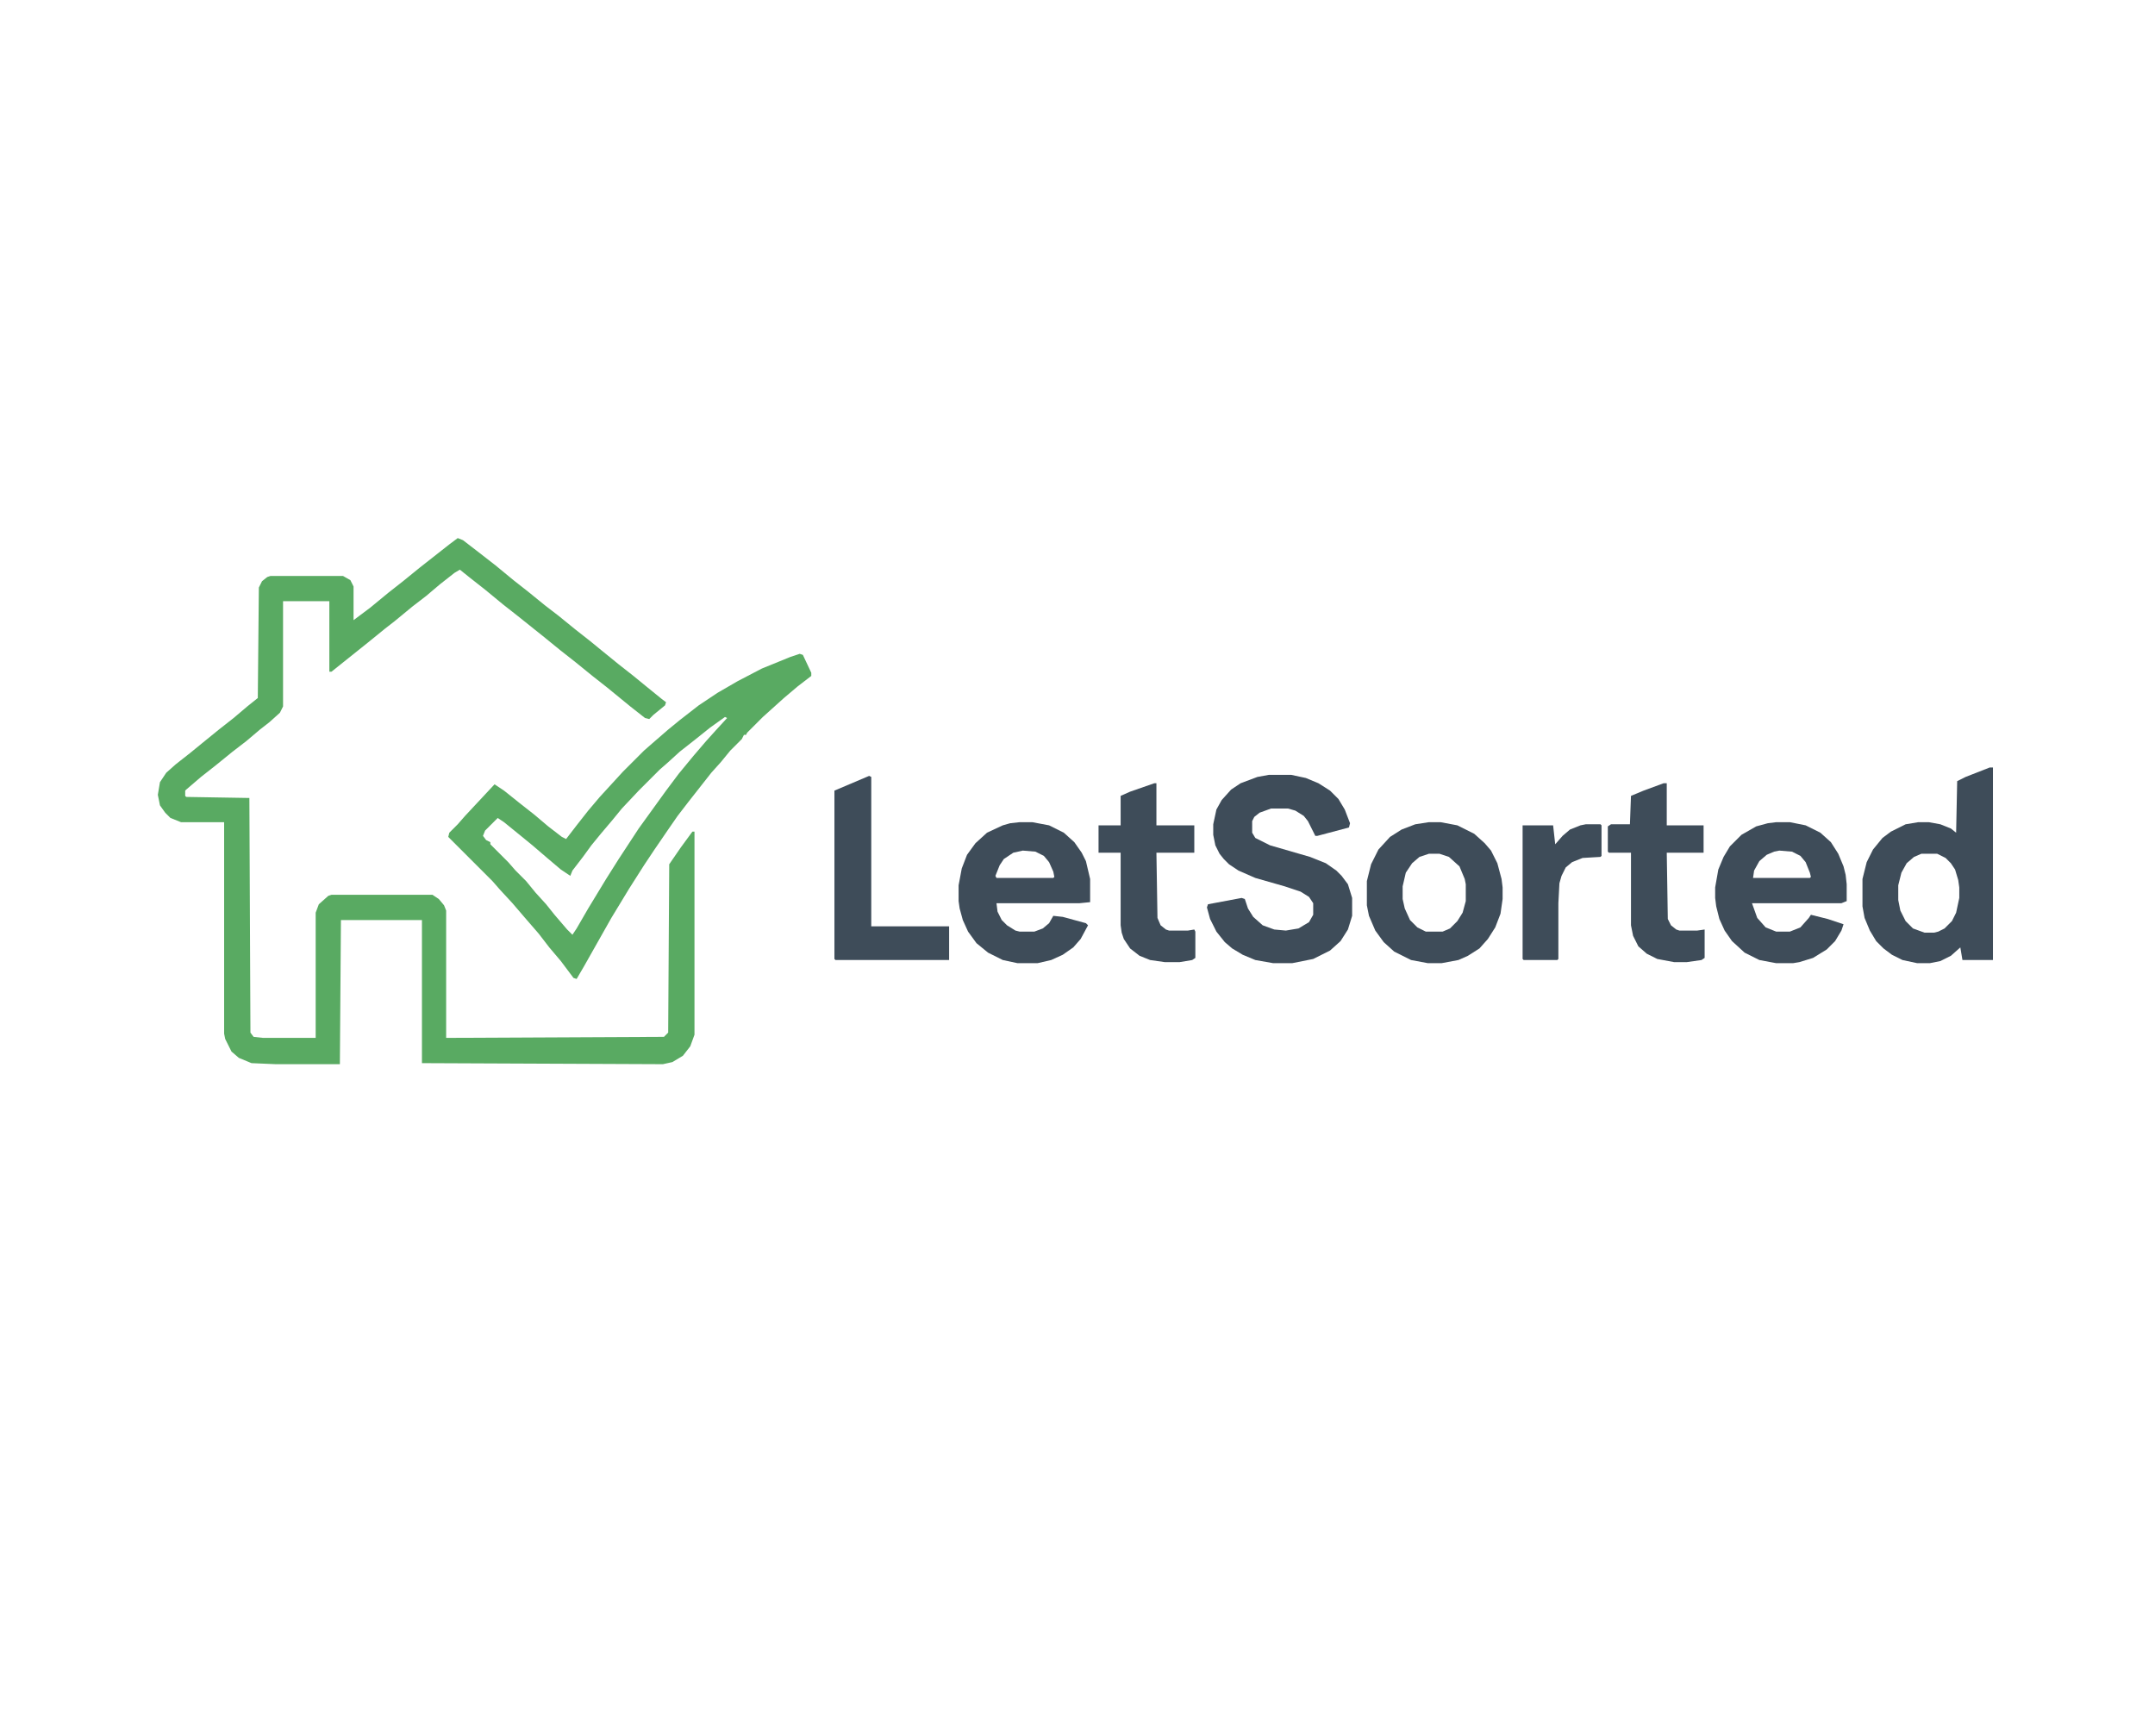
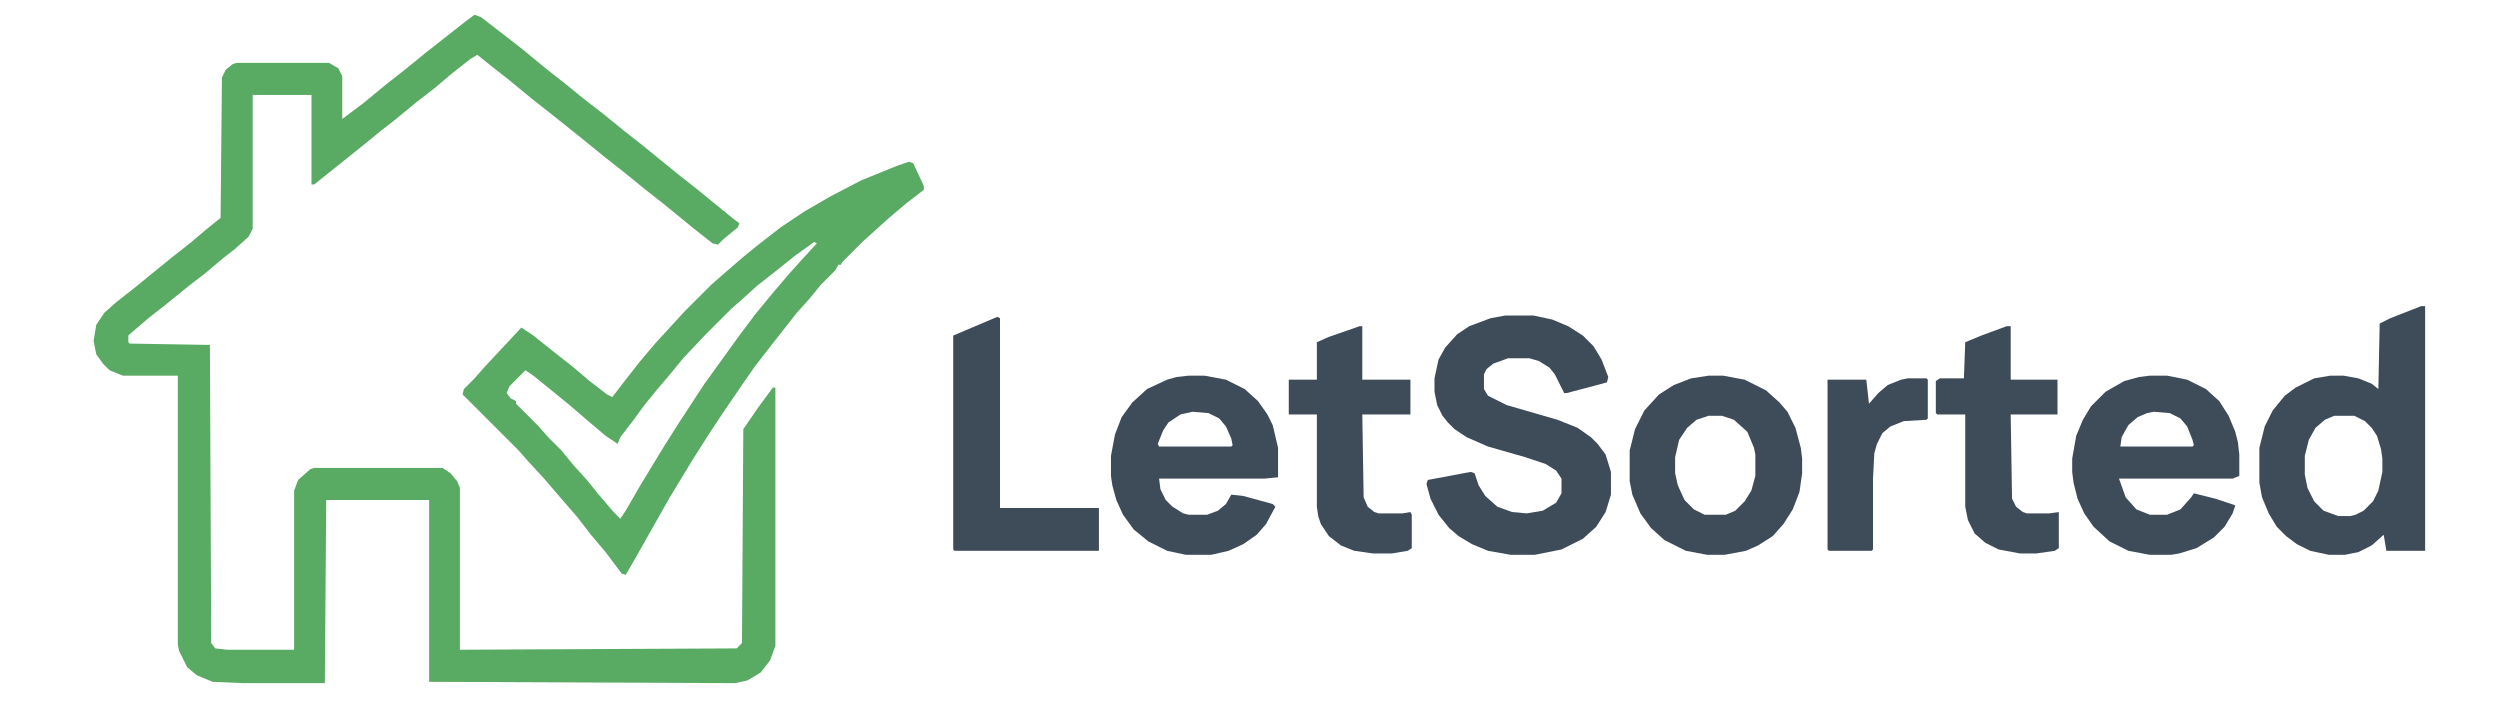
- <svg xmlns="http://www.w3.org/2000/svg" version="1.1" viewBox="0 0 2048 1649" width="2304" height="1856">
+ <svg xmlns="http://www.w3.org/2000/svg" version="1.1" viewBox="80 500 1870 530">
  <path transform="translate(435,511)" fill="#59AA62" d="m0 0 5 2 13 10 18 14 17 14 14 11 16 13 13 10 16 13 14 11 11 9 16 13 14 11 11 9 16 13 4 3-1 3-11 9-4 4-4-1-14-11-22-18-14-11-16-13-14-11-16-13-25-20-14-11-17-14-14-11-10-8-5 3-14 11-13 11-13 10-17 14-9 7-16 13-35 28h-2v-67h-44v100l-3 6-10 9-9 7-13 11-13 10-16 13-14 11-14 12-1 1v5l1 1 60 1 1 223 3 4 9 1h50v-119l3-8 9-8 3-1h96l6 4 5 6 2 5v121l207-1 4-4 1-160 11-16 11-15h2v193l-4 11-7 9-10 6-9 2-229-1v-136h-77l-1 137h-61l-23-1-12-5-7-6-6-12-1-5v-201h-41l-10-4-5-5-5-7-2-10 2-12 6-9 9-8 14-11 11-9 16-13 14-11 13-11 10-8 1-105 3-6 5-4 3-1h69l7 4 3 6v32l16-12 17-14 14-11 16-13 28-22z" />
  <path transform="translate(760,621)" fill="#59AA62" fill-rule="evenodd" d="m0 0 3 1 8 17v3l-13 10-13 11-20 18-15 15-1 2h-2l-2 4-11 11-9 11-9 10-22 28-10 13-9 13-13 19-10 15-14 22-17 28-26 46-7 12-3-1-12-16-11-13-10-13-13-15-12-14-12-13-7-8-42-42 1-4 8-8 7-8 28-30 9 6 15 12 14 11 13 11 13 10 4 2 10-13 11-14 11-13 22-24 20-20 8-7 15-13 11-9 18-14 18-12 19-11 23-12 27-11z     M-71,60 l2 1-11 12-9 10-12 14-14 17-12 16-26 36-19 29-12 19-17 28-11 19-4 6-5-5-12-14-8-10-10-11-9-11-10-10-7-8-17-17v-2l-4-2-3-4 2-5 12-12 6 4 16 13 11 9 14 12 13 11 9 6 2-5 10-13 8-11 9-11 11-13 9-11 16-17 20-20 8-7 11-10 14-11 15-12z" />
  <path transform="translate(826,737)" fill="#3e4c59" d="m0 0 2 1v142h74v32h-108l-1-1v-160z" />
  <path transform="translate(969,781)" fill="#3e4c59" fill-rule="evenodd" d="m0 0h12l16 3 14 7 10 9 7 10 4 8 4 17v22l-10 1h-79l1 8 4 8 5 5 8 5 4 1h14l8-3 6-5 4-7 9 1 22 6 2 2-7 13-7 8-10 7-11 5-13 3h-19l-14-3-14-7-11-9-8-11-5-11-3-11-1-7v-15l3-16 5-13 8-11 11-10 15-7 7-2z     M3,27 l12 1 8 4 5 6 4 9 1 5-1 1h-54l-1-2 4-10 4-6 9-6z" />
  <path transform="translate(1097,744)" fill="#3e4c59" d="m0 0h2v40h36v26h-36l1 62 3 7 5 4 3 1h18l6-1 1 2v25l-3 2-12 2h-14l-14-2-10-4-9-7-6-9-2-6-1-7v-69h-21v-26h21v-28l9-4z" />
  <path transform="translate(1206,736)" fill="#3e4c59" d="m0 0h21l14 3 12 5 11 7 8 8 6 10 5 13-1 4-30 8h-2l-7-14-4-5-8-5-7-2h-16l-11 4-5 4-2 4v11l3 5 14 7 38 11 15 6 10 7 5 5 6 8 4 13v17l-4 13-7 11-10 9-16 8-20 4h-18l-17-3-12-5-10-6-7-6-8-10-6-12-3-11 1-3 32-6 3 1 3 9 5 8 9 8 11 4 11 1 12-2 10-6 4-7v-11l-4-6-8-5-15-5-28-8-16-7-9-6-5-5-4-5-4-8-2-10v-10l3-14 5-9 9-10 9-6 16-6z" />
  <path transform="translate(1358,781)" fill="#3e4c59" fill-rule="evenodd" d="m0 0h11l16 3 16 8 10 9 6 7 6 12 4 15 1 8v11l-2 14-5 13-7 11-8 9-11 7-9 4-16 3h-13l-16-3-16-8-10-9-8-11-6-14-2-10v-23l4-16 7-14 11-12 11-7 13-5z     M0,30 h10l9 3 10 9 5 12 1 5v16l-3 11-5 8-7 7-7 3h-16l-8-4-7-7-5-11-2-9v-12l3-13 6-9 7-6z" />
  <path transform="translate(1507,783)" fill="#3e4c59" d="m0 0h14l1 1v29l-1 1-17 1-10 4-6 5-4 8-2 7-1 19v53l-1 1h-32l-1-1v-127h29l2 18 7-8 7-6 10-4z" />
  <path transform="translate(1581,744)" fill="#3e4c59" d="m0 0h3v40h35v26h-35l1 63 3 6 5 4 3 1h17l7-1v27l-3 2-14 2h-12l-16-3-10-5-8-7-5-10-2-10v-69h-21l-1-1v-24l3-2h18l1-27 12-5z" />
  <path transform="translate(1688,781)" fill="#3e4c59" fill-rule="evenodd" d="m0 0h13l15 3 14 7 10 9 7 11 5 12 2 8 1 9v16l-5 2h-85l5 14 8 9 10 4h13l10-4 8-9 2-3 16 4 15 5-2 6-6 10-8 8-13 8-13 4-6 1h-16l-16-3-14-7-12-11-7-10-5-11-3-12-1-8v-10l3-17 5-12 6-10 11-11 14-8 11-3z     M3,27 l12 1 8 4 5 6 4 10 1 4-1 1h-54l1-7 5-9 7-6 7-3z" />
  <path transform="translate(1891,729)" fill="#3e4c59" fill-rule="evenodd" d="m0 0h3v183h-29l-2-12-9 8-10 5-10 2h-12l-14-3-10-5-8-6-7-7-6-10-5-12-2-11v-26l4-16 6-12 9-11 8-6 14-7 12-2h10l11 2 10 4 5 4 1-49 8-4z     M-65,82 h15l8 4 5 5 4 6 3 10 1 7v10l-3 14-4 8-7 7-6 3-4 1h-9l-11-4-7-7-5-10-2-10v-14l3-12 5-9 7-6z" />
</svg>
